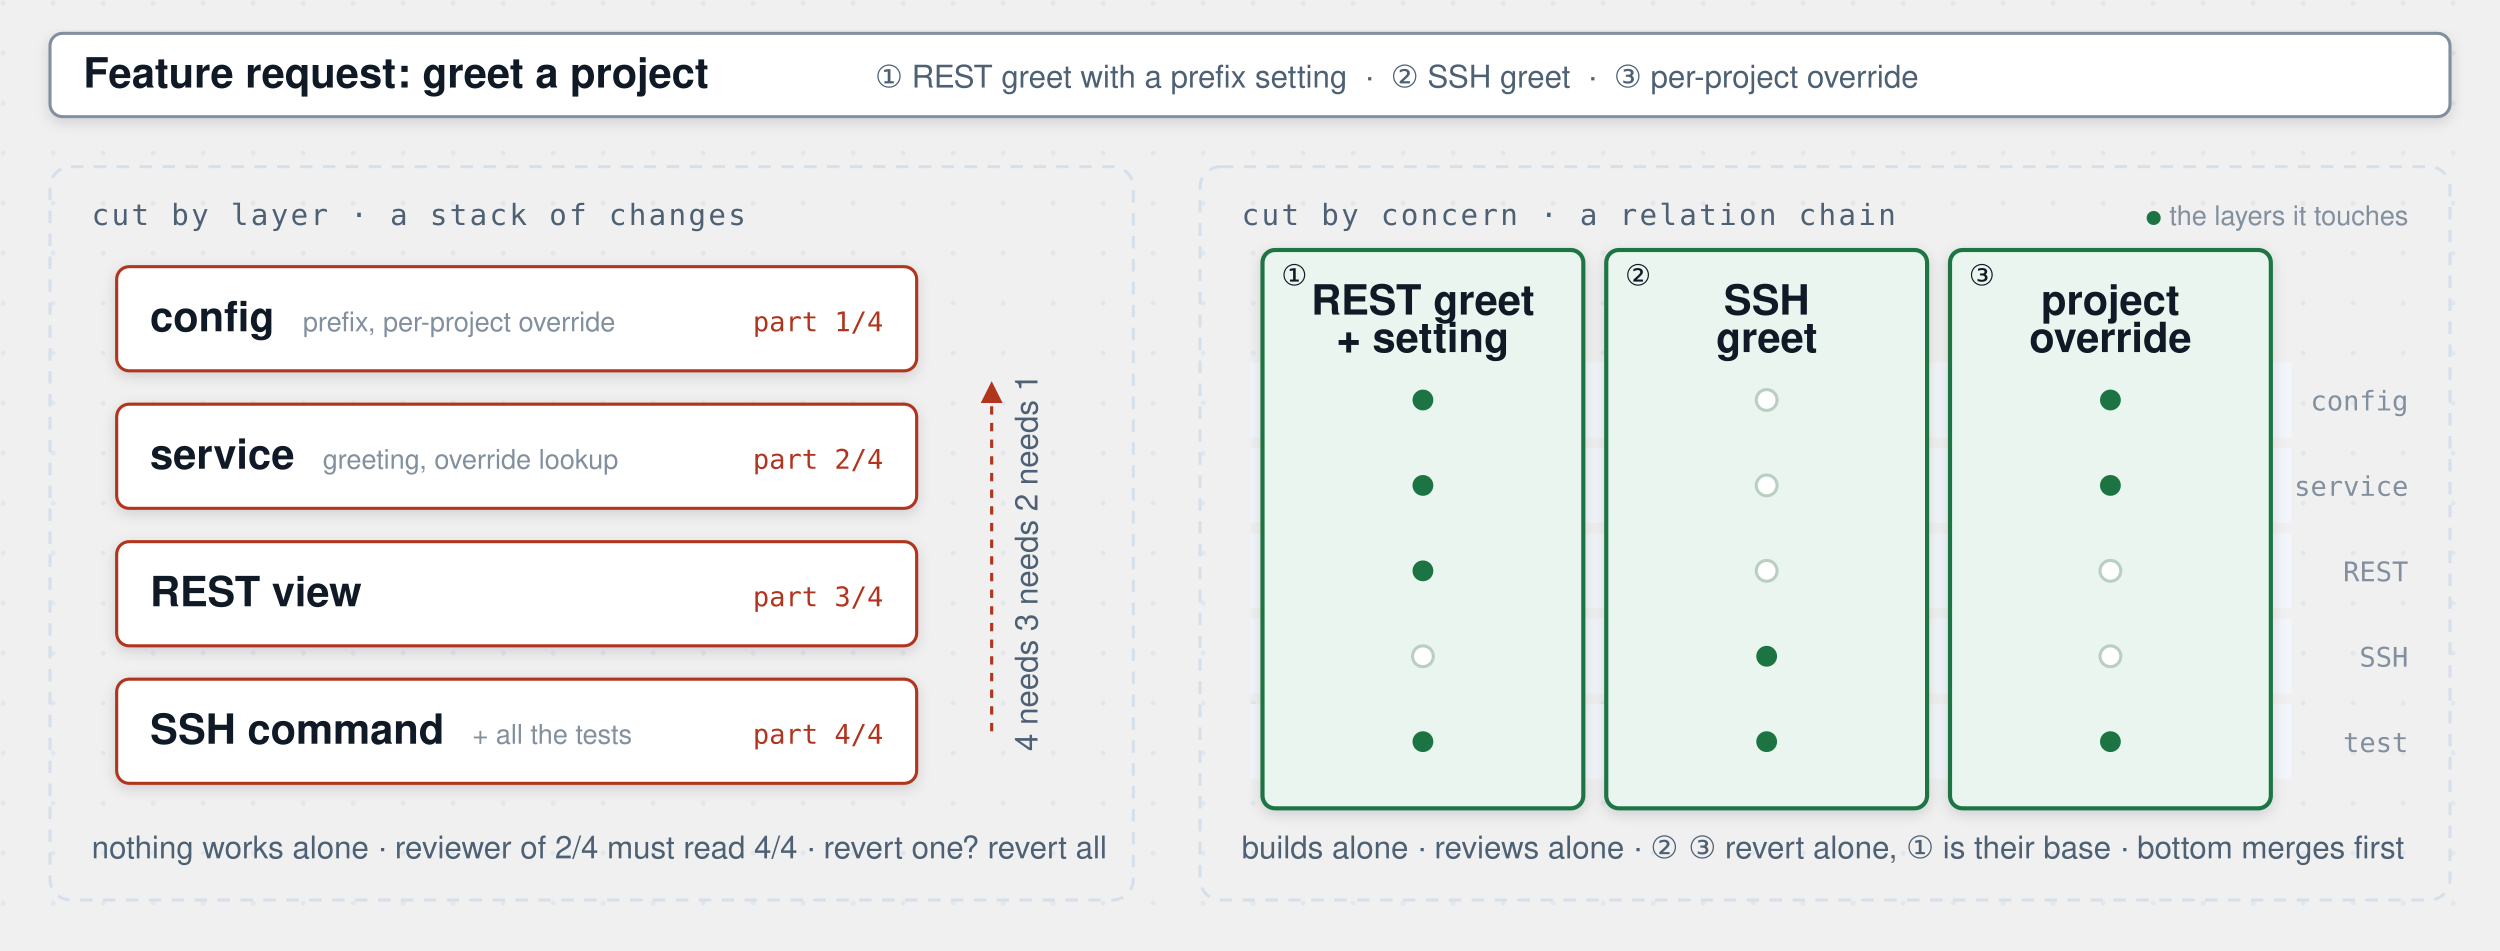
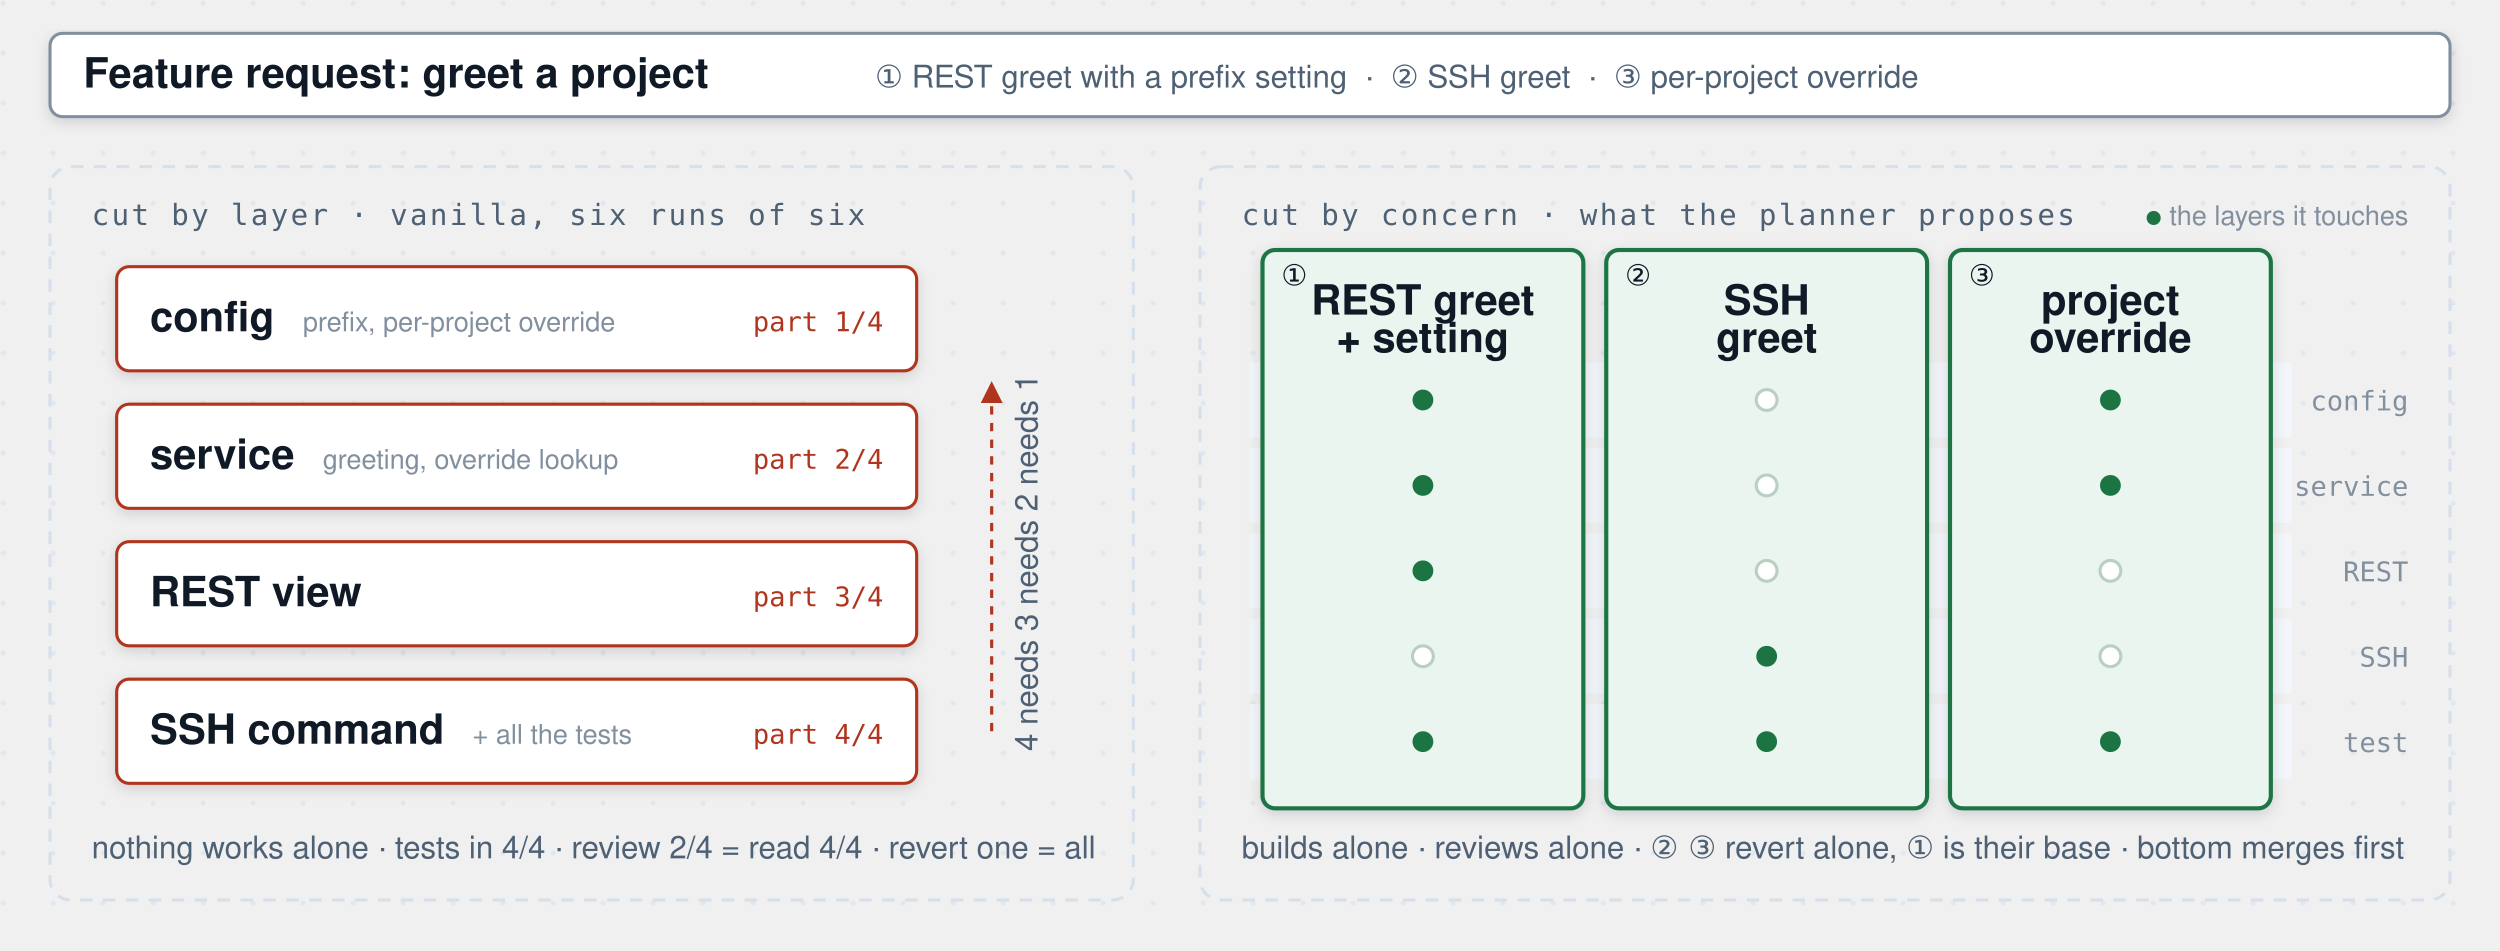
<svg xmlns="http://www.w3.org/2000/svg" viewBox="0 0 1200 456" width="1200" height="456" role="img" aria-label="A feature request on top; left: four horizontal layer boxes, each part n of 4, none working alone; right: three vertical slices, one per behaviour, a filled dot on each layer the slice touches, every slice carrying its test; slices two and three revert alone, slice one is their base">
  <defs>
    <pattern id="dots2" width="24" height="24" patternUnits="userSpaceOnUse">
      <circle cx="1.5" cy="1.5" r="1.2" fill="#d6e0ea" />
    </pattern>
    <filter id="lift2" x="-10%" y="-10%" width="120%" height="140%">
      <feDropShadow dx="0" dy="2" stdDeviation="3" flood-color="#0f1a26" flood-opacity=".14" />
    </filter>
    <marker id="ah2" viewBox="0 0 10 10" refX="9" refY="5" markerWidth="7" markerHeight="7" orient="auto-start-reverse">
      <path d="M0,0 L10,5 L0,10 z" fill="context-stroke" />
    </marker>
  </defs>
  <style>
    text { font-family: "IBM Plex Sans", "Helvetica Neue", Helvetica, Arial, sans-serif; fill: #0f1a26; }
    .mono { font-family: "IBM Plex Mono", "SF Mono", Menlo, Consolas, monospace; }
    .tag { font-size: 14px; letter-spacing: .08em; text-transform: uppercase; fill: #4d6074; }
    .t { font-size: 20px; font-weight: 600; }
    .cap { font-size: 15px; fill: #4d6074; }
    .sub { font-size: 13px; fill: #818f9e; font-weight: 400; }
    .chip { font-size: 13px; fill: #b0341e; }
    .frame { fill: none; stroke: #d6e0ea; stroke-width: 1.5; stroke-dasharray: 6 5; rx: 10; }
    .layer { fill: #ffffff; stroke: #b0341e; stroke-width: 1.5; rx: 6; }
    .band { fill: #f2f6fa; stroke: none; }
    .bandlbl { font-size: 13px; fill: #818f9e; }
    .slice { fill: #e9f5ee; stroke: #1c7443; stroke-width: 2; rx: 6; }
    .edge { fill: none; stroke: #b0341e; stroke-width: 1.5; stroke-dasharray: 4 4; }
    .on { fill: #1c7443; }
    .off { fill: #ffffff; stroke: #b9cfc2; stroke-width: 1.5; }
  </style>
  <rect x="0" y="0" width="1200" height="456" fill="url(#dots2)" opacity=".55" />
  <g filter="url(#lift2)">
    <rect x="24" y="16" width="1152" height="40" rx="6" fill="#ffffff" stroke="#818f9e" stroke-width="1.5" />
  </g>
  <text x="40" y="42" class="t" font-size="17">Feature request: greet a project</text>
  <text x="420" y="42" class="cap" font-size="14">① REST greet with a prefix setting  ·  ② SSH greet  ·  ③ per-project override</text>
  <g transform="translate(0,56)">
    <rect x="24" y="24" width="520" height="352" class="frame" />
-     <text x="44" y="52" class="tag mono">cut by layer · a stack of changes</text>
+     <text x="44" y="52" class="tag mono">cut by layer · vanilla, six runs of six</text>
    <g filter="url(#lift2)">
      <rect x="56" y="72" width="384" height="50" class="layer" />
      <rect x="56" y="138" width="384" height="50" class="layer" />
      <rect x="56" y="204" width="384" height="50" class="layer" />
      <rect x="56" y="270" width="384" height="50" class="layer" />
    </g>
    <text x="72" y="103" class="t">config <tspan class="sub" dx="8">prefix, per-project override</tspan>
    </text>
    <text x="424" y="103" class="chip mono" text-anchor="end">part 1/4</text>
    <text x="72" y="169" class="t">service <tspan class="sub" dx="8">greeting, override lookup</tspan>
    </text>
    <text x="424" y="169" class="chip mono" text-anchor="end">part 2/4</text>
    <text x="72" y="235" class="t">REST view</text>
    <text x="424" y="235" class="chip mono" text-anchor="end">part 3/4</text>
    <text x="72" y="301" class="t">SSH command <tspan class="sub" dx="8">+ all the tests</tspan>
    </text>
    <text x="424" y="301" class="chip mono" text-anchor="end">part 4/4</text>
    <path d="M476,295 V128" class="edge" marker-end="url(#ah2)" />
    <text x="498" y="214" class="cap" fill="#b0341e" transform="rotate(-90 498,214)" text-anchor="middle">4 needs 3 needs 2 needs 1</text>
-     <text x="44" y="356" class="cap">nothing works alone · reviewer of 2/4 must read 4/4 · revert one? revert all</text>
+     <text x="44" y="356" class="cap">nothing works alone · tests in 4/4 · review 2/4 = read 4/4 · revert one = all</text>
    <rect x="576" y="24" width="600" height="352" class="frame" />
-     <text x="596" y="52" class="tag mono">cut by concern · a relation chain</text>
+     <text x="596" y="52" class="tag mono">cut by concern · what the planner proposes</text>
    <text x="1156" y="52" class="bandlbl" text-anchor="end">
      <tspan class="on">●</tspan> the layers it touches</text>
    <rect x="600" y="118" width="500" height="36" class="band" />
    <text x="1156" y="141" class="bandlbl mono" text-anchor="end">config</text>
    <rect x="600" y="159" width="500" height="36" class="band" />
    <text x="1156" y="182" class="bandlbl mono" text-anchor="end">service</text>
    <rect x="600" y="200" width="500" height="36" class="band" />
    <text x="1156" y="223" class="bandlbl mono" text-anchor="end">REST</text>
    <rect x="600" y="241" width="500" height="36" class="band" />
    <text x="1156" y="264" class="bandlbl mono" text-anchor="end">SSH</text>
    <rect x="600" y="282" width="500" height="36" class="band" />
    <text x="1156" y="305" class="bandlbl mono" text-anchor="end">test</text>
    <g filter="url(#lift2)">
      <rect x="606" y="64" width="154" height="268" class="slice" />
      <rect x="771" y="64" width="154" height="268" class="slice" />
      <rect x="936" y="64" width="154" height="268" class="slice" />
    </g>
    <text x="615" y="81" font-size="14" fill="#1c7443">①</text>
    <text x="683" y="95" class="t" text-anchor="middle" font-size="15">REST greet</text>
    <text x="683" y="113" class="t" text-anchor="middle" font-size="15">+ setting</text>
    <circle cx="683" cy="136" r="5" class="on" />
    <circle cx="683" cy="177" r="5" class="on" />
    <circle cx="683" cy="218" r="5" class="on" />
    <circle cx="683" cy="259" r="5" class="off" />
    <circle cx="683" cy="300" r="5" class="on" />
    <text x="780" y="81" font-size="14" fill="#1c7443">②</text>
    <text x="848" y="95" class="t" text-anchor="middle" font-size="15">SSH</text>
    <text x="848" y="113" class="t" text-anchor="middle" font-size="15">greet</text>
    <circle cx="848" cy="136" r="5" class="off" />
    <circle cx="848" cy="177" r="5" class="off" />
    <circle cx="848" cy="218" r="5" class="off" />
    <circle cx="848" cy="259" r="5" class="on" />
    <circle cx="848" cy="300" r="5" class="on" />
    <text x="945" y="81" font-size="14" fill="#1c7443">③</text>
    <text x="1013" y="95" class="t" text-anchor="middle" font-size="15">project</text>
    <text x="1013" y="113" class="t" text-anchor="middle" font-size="15">override</text>
    <circle cx="1013" cy="136" r="5" class="on" />
    <circle cx="1013" cy="177" r="5" class="on" />
    <circle cx="1013" cy="218" r="5" class="off" />
    <circle cx="1013" cy="259" r="5" class="off" />
    <circle cx="1013" cy="300" r="5" class="on" />
    <text x="596" y="356" class="cap">builds alone · reviews alone · ② ③ revert alone, ① is their base · bottom merges first</text>
  </g>
</svg>
